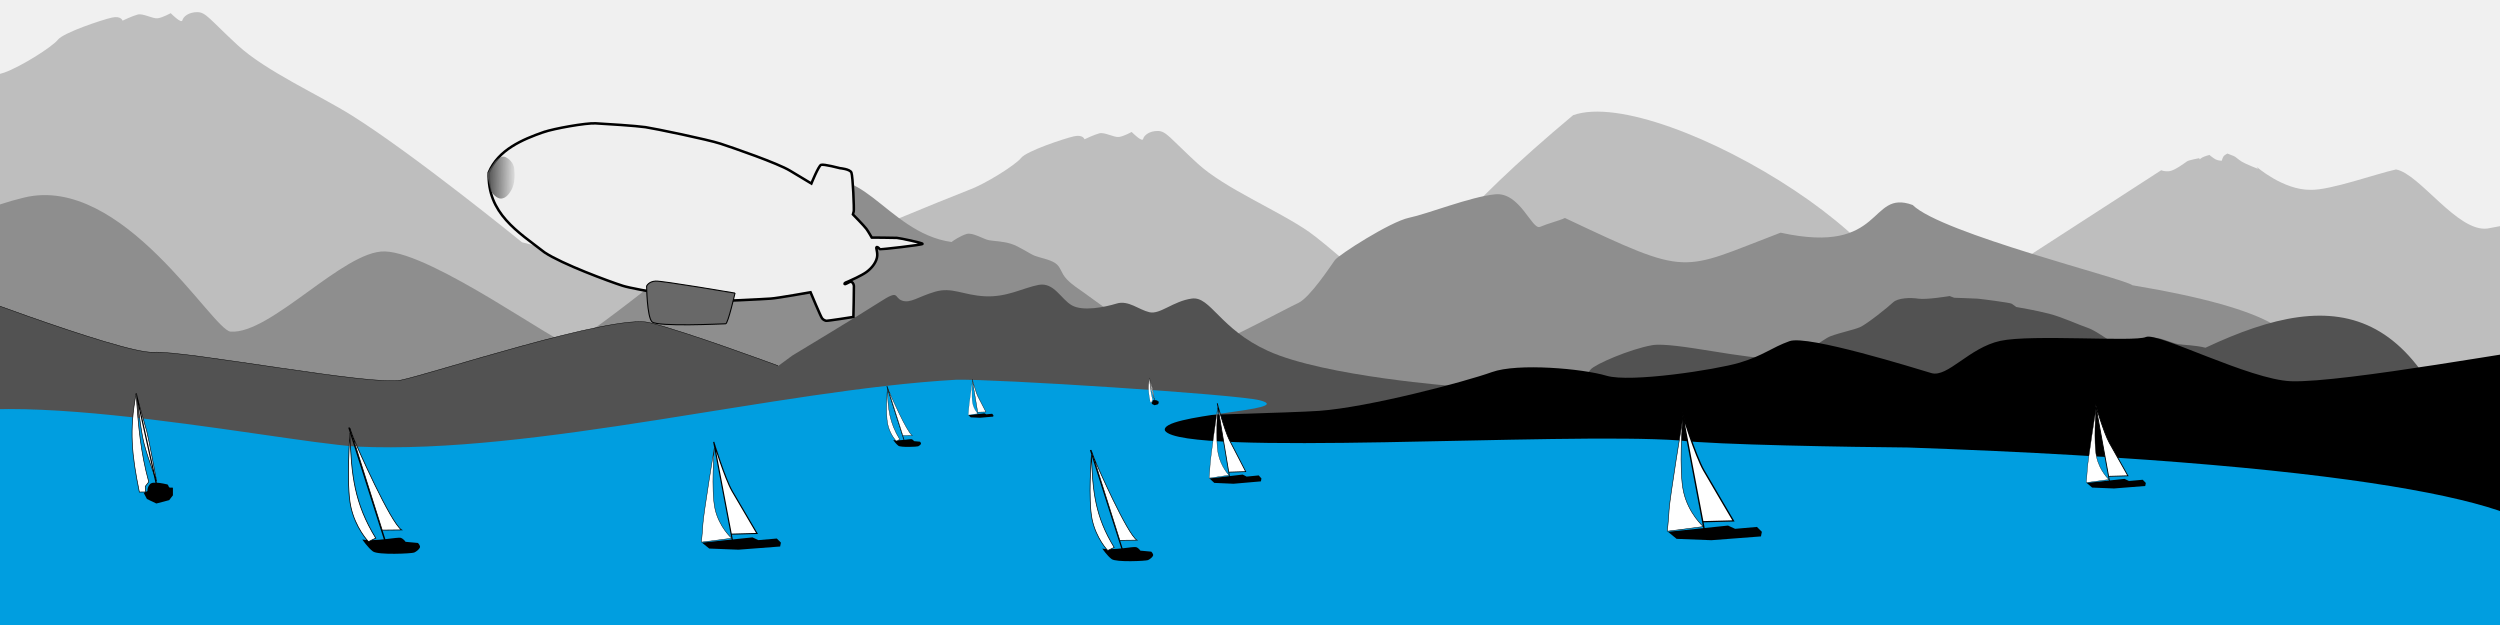
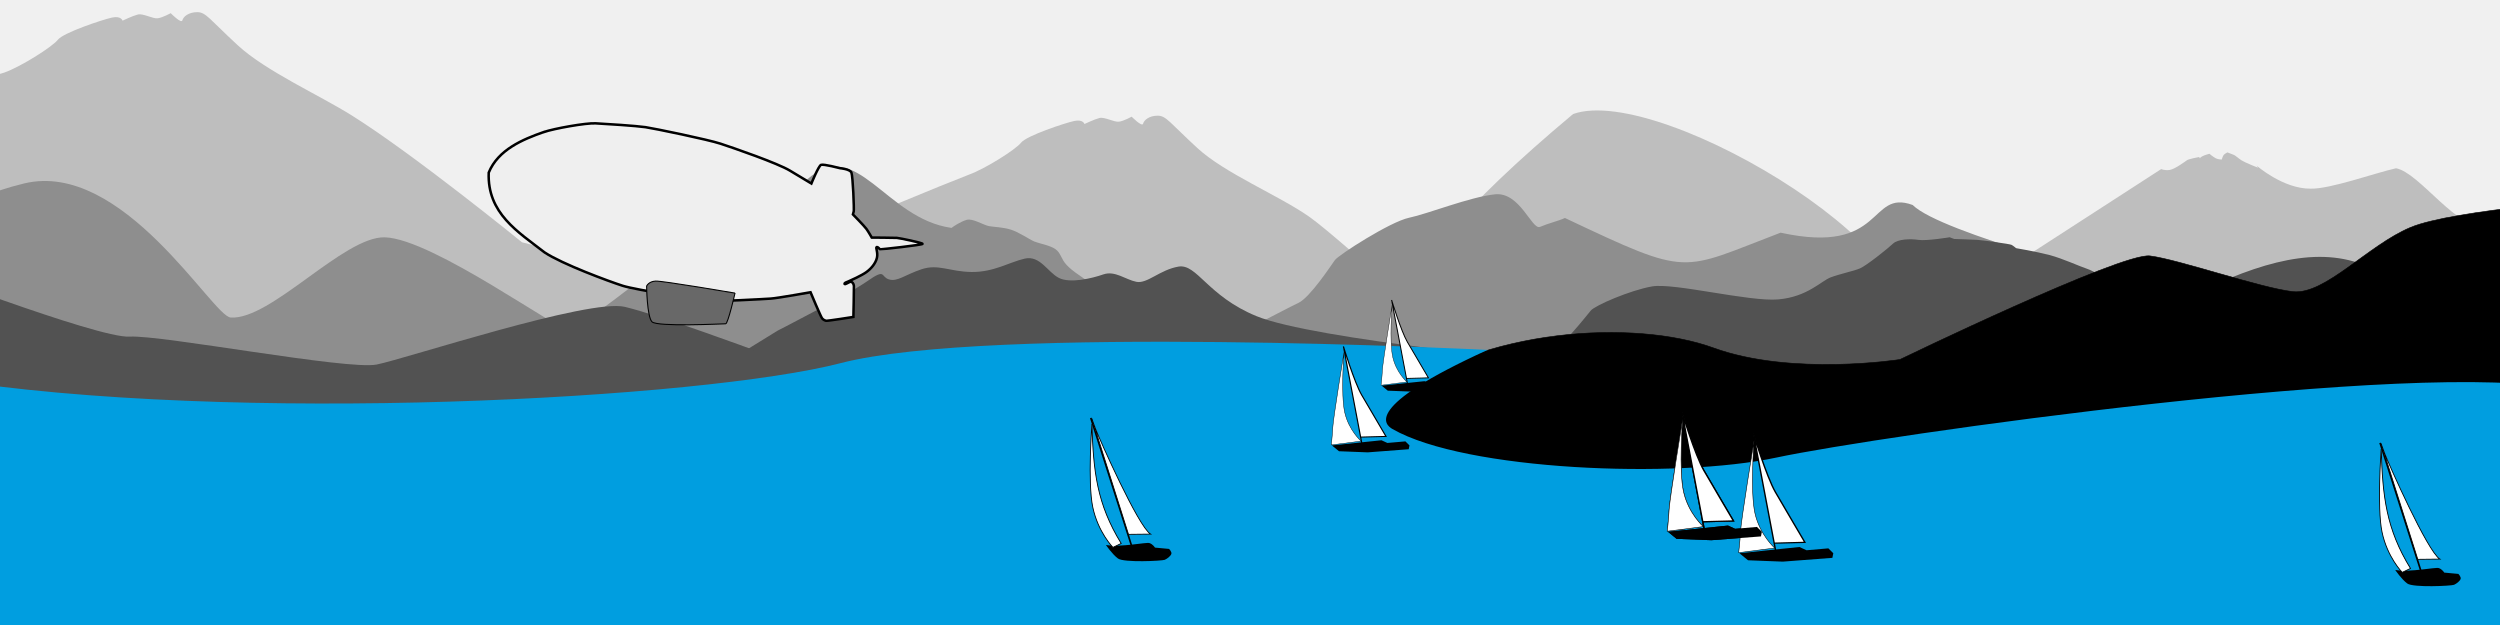
- <svg xmlns="http://www.w3.org/2000/svg" xmlns:xlink="http://www.w3.org/1999/xlink" width="1200mm" height="300mm" viewBox="0 0 429.268 107.147" id="ffbsee_footer" version="1.1">
-   <defs id="defs5145">
-     <linearGradient xlink:href="#linearGradient6904" id="linearGradient6910" x1="18.599" y1="426.449" x2="24.324" y2="426.493" gradientUnits="userSpaceOnUse" gradientTransform="matrix(1.138536,0,0,1.138536,-5.440158,-45.81368)" />
-     <linearGradient id="linearGradient6904">
-       <stop style="stop-color:#505050;stop-opacity:1;" offset="0" id="stop6906" />
-       <stop style="stop-color:#505050;stop-opacity:0;" offset="1" id="stop6908" />
-     </linearGradient>
-   </defs>
-   <g id="layer1" transform="translate(-150.1651,-942.2846)">
-     <path style="fill:#bebebe;fill-opacity:1;fill-rule:evenodd;stroke:none;stroke-width:0.117;stroke-linecap:butt;stroke-linejoin:miter;stroke-miterlimit:4;stroke-dasharray:none;stroke-opacity:1" d="m 406.009,1009.332 c 0,0 -25.711,-23.582 -31.049,-27.302 -5.337,-3.72 -14.478,-7.441 -19.204,-11.791 -4.726,-4.35 -5.349,-5.552 -6.803,-5.552 -1.454,0 -2.345,0.744 -2.508,1.374 -0.164,0.63 -1.965,-1.202 -1.965,-1.202 0,0 -1.338,0.744 -2.176,0.859 -0.838,0.114 -2.467,-0.859 -3.36,-0.63 -0.894,0.229 -2.566,1.03 -2.566,1.03 0,0 -0.229,-0.859 -1.793,-0.515 -1.564,0.343 -8.151,2.518 -9.094,3.72 -0.943,1.202 -6.236,4.522 -8.971,5.495 -12.057,4.777 -41.731,16.704 -47.232,24.455 -4.982,8.185 27.828,20.59 27.828,20.59 l 113.69,4.808 -4.567,-14.653 z" id="path5675-6" />
-     <path id="path9302" d="m 239.794,983.801 c 0,0 -18.49,-15.053 -29.217,-21.775 -5.653,-3.542 -14.773,-7.612 -19.596,-12.062 -4.822,-4.45 -5.458,-5.68 -6.942,-5.68 -1.484,0 -2.392,0.761 -2.56,1.405 -0.167,0.644 -2.005,-1.23 -2.005,-1.23 0,0 -1.365,0.761 -2.22,0.878 -0.855,0.117 -2.517,-0.878 -3.429,-0.644 -0.912,0.234 -2.619,1.054 -2.619,1.054 0,0 -0.234,-0.878 -1.83,-0.527 -1.596,0.351 -8.317,2.576 -9.279,3.806 -0.963,1.23 -6.363,4.626 -9.154,5.621 -2.79,0.995 -6.215,0.937 -9.51,3.455 -3.295,2.518 7.942,9.438 2.858,17.811 -5.084,8.373 -13.148,24.817 -13.148,24.817 l 139.245,8.159 -3.956,-18.23 z" style="fill:#bebebe;fill-opacity:1;fill-rule:evenodd;stroke:none;stroke-width:0.117;stroke-linecap:butt;stroke-linejoin:miter;stroke-miterlimit:4;stroke-dasharray:none;stroke-opacity:1" />
-     <path id="path6850-0" d="m 361.477,1010.666 c 0,0 -24.948,-18.009 -25.448,-18.396 -0.5,-0.387 -1.665,-1.051 -2.695,-2.129 -1.03,-1.078 -0.981,-2.101 -1.981,-2.765 -1,-0.664 -2.66,-0.912 -3.547,-1.272 -0.887,-0.359 -2.637,-1.603 -4.049,-2.046 -1.413,-0.442 -2.823,-0.442 -3.764,-0.608 -0.941,-0.166 -2.801,-1.382 -3.85,-1.078 -1.049,0.304 -2.37,1.189 -2.59,1.382 -11.452,-1.583 -16.278,-15.963 -24.837,-8.28 -0.098,-0.019 -0.627,-0.293 -0.627,-0.293 0,0 -3.26,0.665 -4.376,0.45 -1.116,-0.215 -2.874,-0.137 -3.534,0.645 -0.66,0.782 -3.709,3.792 -4.625,4.261 -0.916,0.469 -23.277,18.846 -27.54,20.774 -1.328,0.601 -23.515,-15.729 -31.789,-15.94 -7.033,-0.18 -19.603,14.278 -26.468,13.768 -3.108,-0.231 -18.524,-27.121 -35.469,-23.014 -12.186,2.954 -14.545,7.691 -16.416,8.59 -1.871,0.899 7.959,23.005 10.682,23.553 23.752,4.782 89.841,6.238 89.841,6.238 l -6.812,0.01 106.503,1.173 z" style="fill:#8e8e8e;fill-opacity:1;fill-rule:evenodd;stroke:none;stroke-width:0.1;stroke-linecap:butt;stroke-linejoin:miter;stroke-miterlimit:4;stroke-dasharray:none;stroke-opacity:1" />
-     <rect style="fill:#009ee0;fill-opacity:1;fill-rule:evenodd;stroke:#009ee0;stroke-width:1px;stroke-linecap:butt;stroke-linejoin:miter;stroke-opacity:1" id="rect5329" width="472.246" height="34.345" x="121.396" y="1031.289" />
-     <path style="fill:#bebebe;fill-opacity:1;fill-rule:evenodd;stroke:none;stroke-width:0.1;stroke-linecap:butt;stroke-linejoin:miter;stroke-miterlimit:4;stroke-dasharray:none;stroke-opacity:1" d="m 599.886,1035.813 1.69,-50.209 c -6.473,-4.12 -2.386,-8.555 -24.294,-4.165 -5.147,0.667 -11.637,-9.41 -15.704,-10.144 -3.574,0.791 -11.291,3.584 -14.665,3.5 -4.724,0.044 -9.287,-3.97 -9.287,-3.97 l 0.27,0.377 c 0,0 -2.22,-0.868 -2.839,-1.267 -0.619,-0.4 -1.074,-0.856 -1.321,-0.936 -0.246,-0.08 -1.11,-0.434 -1.11,-0.434 0,0 -0.448,0.228 -0.629,0.434 -0.182,0.205 -0.339,0.799 -0.339,0.799 0,0 -0.594,0 -1.026,-0.217 -0.432,-0.217 -1.094,-0.776 -1.094,-0.776 0,0 -0.877,0.228 -1.243,0.445 -0.366,0.217 -0.385,0.32 -0.385,0.32 l -0.146,-0.206 c 0,0 -1.756,0.32 -2.081,0.548 -0.325,0.228 -2.07,1.53 -2.948,1.667 -0.878,0.137 -1.475,-0.148 -1.475,-0.148 0,0 -45.389,29.325 -46.038,29.873 12.759,-12.691 -39.735,-44.754 -54.944,-39.325 -78.227,65.383 23.615,38.574 23.615,38.574 l -4.696,36.913 z" id="path3401-9" />
-     <path style="fill:#8e8e8e;fill-opacity:1;fill-rule:evenodd;stroke:none;stroke-width:0.1;stroke-linecap:butt;stroke-linejoin:miter;stroke-miterlimit:4;stroke-dasharray:none;stroke-opacity:1" d="m 516.304,991.176 c -1.084,-1.078 -32.801,-8.887 -37.723,-13.78 -7.646,-2.794 -4.678,8.701 -22.673,4.755 -17.449,6.627 -15.288,7.747 -37.036,-2.522 -0.964,0.469 -2.875,0.919 -4.27,1.525 -1.395,0.606 -3.434,-6.021 -7.711,-5.591 -4.277,0.43 -11.576,3.362 -14.782,4.027 -3.206,0.665 -12.086,6.373 -12.738,7.272 -0.652,0.899 -4.293,6.451 -6.263,7.35 -1.969,0.899 -11.944,6.333 -14.737,7.154 -2.793,0.821 -15.399,1.173 -15.399,1.173 l -1.118,11.064 142.844,1.173 c 60.219,-3.022 80.463,-15.482 31.605,-23.6 z" id="path6852-9" />
-     <path style="fill:#525252;fill-opacity:1;fill-rule:evenodd;stroke:none;stroke-width:0.1;stroke-linecap:butt;stroke-linejoin:miter;stroke-miterlimit:4;stroke-dasharray:none;stroke-opacity:1" d="m 528.862,1001.909 c -1.739,-0.442 -3.475,-0.442 -4.634,-0.608 -1.159,-0.166 -3.449,-1.382 -4.74,-1.078 -1.291,0.304 -2.918,1.189 -3.188,1.382 -0.271,0.194 -2.331,-0.07 -3.467,-0.695 -1.136,-0.626 -2.977,-2.033 -4.255,-2.443 -1.279,-0.41 -4.202,-1.779 -6.517,-2.385 -2.315,-0.606 -5.713,-1.173 -5.713,-1.173 0,0 -0.46,-0.391 -0.775,-0.567 -0.314,-0.176 -5.133,-0.801 -5.831,-0.86 -0.698,-0.058 -3.9,-0.137 -4.021,-0.156 -0.12,-0.02 -0.773,-0.293 -0.773,-0.293 0,0 -4.014,0.665 -5.388,0.45 -1.374,-0.215 -3.539,-0.137 -4.351,0.645 -0.812,0.782 -4.567,3.792 -5.694,4.261 -1.127,0.469 -3.362,0.919 -4.994,1.525 -1.632,0.606 -4.017,3.362 -9.019,3.792 -5.003,0.43 -17.93,-2.893 -21.679,-2.229 -3.749,0.665 -9.746,3.245 -10.509,4.144 -0.763,0.899 -5.022,6.451 -7.325,7.35 -2.303,0.899 -13.97,6.333 -17.236,7.154 -3.267,0.821 -18.011,1.173 -18.011,1.173 l -1.308,11.064 197.527,2.144 c -9.177,-41.037 -25.058,-43.432 -48.099,-32.598 z" id="path4203-5" />
-     <path style="fill:#525252;fill-opacity:1;fill-rule:evenodd;stroke:#000000;stroke-width:0.076;stroke-linecap:butt;stroke-linejoin:miter;stroke-miterlimit:4;stroke-dasharray:none;stroke-opacity:1" d="m 283.718,1004.981 c 0,0 -15.96,-5.914 -22.122,-7.406 -6.162,-1.492 -37.633,8.908 -42.624,9.902 -4.991,0.995 -37.04,-5.125 -42.447,-4.793 -5.407,0.332 -39.211,-12.679 -39.211,-12.679 l 2.468,30.95 c 0,0 156.059,8.565 156.057,8.343 -0.003,-0.221 -12.12,-24.317 -12.12,-24.317 z" id="path5679-1" />
-     <path style="fill:#525252;fill-opacity:1;fill-rule:evenodd;stroke:none;stroke-width:0.1;stroke-linecap:butt;stroke-linejoin:miter;stroke-miterlimit:4;stroke-dasharray:none;stroke-opacity:1" d="m 400.466,1008.555 c 0,0 -22.824,-1.677 -32.567,-6.099 -8.283,-3.76 -9.874,-9.422 -13.077,-8.992 -3.203,0.43 -5.455,2.776 -7.296,2.346 -1.84,-0.43 -3.61,-2.111 -5.639,-1.486 -2.029,0.626 -5.777,1.368 -7.661,0.313 -1.883,-1.056 -3.076,-4.027 -5.731,-3.519 -2.655,0.508 -5.42,2.15 -9.214,1.955 -3.794,-0.196 -5.64,-1.642 -8.567,-0.782 -2.927,0.86 -4.209,2.033 -5.659,1.525 -1.45,-0.508 -0.365,-1.994 -3.752,0.195 -3.387,2.189 -15.071,9.227 -15.071,9.227 l -8.872,6.529 7.984,1.329 64.453,3.519 38.439,7.194 z" id="path5673-1" />
-     <path style="fill:#000000;fill-opacity:1;fill-rule:evenodd;stroke:none;stroke-width:0.1;stroke-linecap:butt;stroke-linejoin:miter;stroke-miterlimit:4;stroke-dasharray:none;stroke-opacity:1" d="m 614.188,1039.589 c 0,0 6.983,-40.093 -24.224,-38.047 -4.312,0.283 -37.438,6.441 -46.418,6.116 -7.084,-0.257 -22.928,-8.478 -24.913,-7.593 -1.984,0.885 -19.623,-0.499 -24.99,0.662 -5.367,1.161 -9.059,6.362 -11.853,5.533 -2.794,-0.829 -21.236,-6.589 -24.346,-5.483 -3.111,1.106 -4.494,2.488 -8.599,3.704 -4.105,1.216 -18.765,3.454 -22.823,2.237 -4.058,-1.216 -15.266,-2.224 -19.701,-0.621 -4.434,1.603 -21.123,6.044 -29.68,6.652 -8.557,0.608 -81.122,2.213 -81.122,2.213 l 76.568,19.209 195.126,-2.233 z" id="path5860-6" />
-     <path style="fill:#009ee0;fill-opacity:1;fill-rule:evenodd;stroke:none;stroke-width:0.1;stroke-linecap:butt;stroke-linejoin:miter;stroke-miterlimit:4;stroke-dasharray:none;stroke-opacity:1" d="m 477.796,1019.04 c -9.696,-0.079 -33.334,-0.469 -39.242,-1.212 -20.203,-1.476 -85.277,2.853 -88.342,-1.665 -1.24,-2.877 23.038,-3.46 16.281,-5.229 -3.966,-1.038 -45.69,-3.696 -52.157,-3.53 -30.703,1.754 -72.258,12.895 -102.909,11.478 -14.763,-0.956 -70.705,-12.806 -78.316,-1.785 -30.686,55.619 112.135,23.213 392.809,25.361 62.18,7.717 117.683,-17.604 -48.124,-23.418 z" id="path5879-8" />
-     <g transform="matrix(0.5369633,0,0,0.5369633,259.6489,713.3696)" id="g6336">
-       <path style="fill:#000000;fill-rule:evenodd;stroke:#000000;stroke-width:0;stroke-linecap:butt;stroke-linejoin:miter;stroke-miterlimit:4;stroke-dasharray:none;stroke-opacity:1" d="m 164.297,554.891 c 0.086,0.161 0.165,0.33 0.255,0.487 0.248,0.119 0.497,0.238 0.745,0.357 0.339,-0.088 0.677,-0.177 1.016,-0.266 0.098,-0.127 0.205,-0.251 0.297,-0.381 0,-0.201 0,-0.402 0,-0.604 -0.1,-0.028 -0.262,0.035 -0.317,-0.059 -0.05,-0.086 -0.061,-0.221 -0.187,-0.214 -0.344,-0.079 -0.698,-0.15 -1.053,-0.121 -0.125,0.011 -0.247,0.071 -0.315,0.179 -0.103,0.137 -0.151,0.31 -0.144,0.48 -0.099,0.047 -0.198,0.094 -0.297,0.141 z" id="path6338" />
-       <animateMotion dur="4200s" values="5,0; -5,0" repeatCount="indefinite" />
-       <path style="fill:#ffffff;fill-rule:evenodd;stroke:#000000;stroke-width:0.05;stroke-linecap:butt;stroke-linejoin:miter;stroke-miterlimit:4;stroke-dasharray:none;stroke-opacity:1" d="m 163.797,547.406 c 0,0 0.232,2.449 0.538,3.622 0.306,1.173 0.985,2.948 0.985,2.948 0,0 -0.61,-3.316 -0.78,-3.953 -0.17,-0.637 -0.744,-2.618 -0.744,-2.618 z" id="path6340" />
-       <path style="fill:none;fill-rule:evenodd;stroke:#000000;stroke-width:0.1;stroke-linecap:butt;stroke-linejoin:miter;stroke-miterlimit:4;stroke-dasharray:none;stroke-opacity:1" d="M 163.703,547.031 165.312,554.25" id="path6342" />
-       <path style="fill:#ffffff;fill-rule:evenodd;stroke:#000000;stroke-width:0.051;stroke-linecap:butt;stroke-linejoin:miter;stroke-miterlimit:4;stroke-dasharray:none;stroke-opacity:1" d="m 163.953,554.827 0.476,-0.008 -0.008,-0.44 0.273,-0.359 c -0.634,-2.33 -0.84,-4.425 -0.992,-7.02 -0.562,2.928 -0.349,4.89 0.25,7.828 z" id="path6344" />
-     </g>
-     <g id="zeppelin" transform="matrix(0.8047888,0,0,0.8047888,221.2277,618.8221)">
-       <path id="path6854-9" d="m 27.637,430.017 c 2.277,-0.783 9.073,-1.992 11.136,-1.886 2.064,0.107 8.717,0.534 10.638,0.818 1.921,0.285 13.307,2.633 16.011,3.522 2.704,0.889 12.204,4.163 14.837,5.764 2.633,1.601 4.554,2.74 4.554,2.74 0,0 1.53,-3.771 2.064,-3.985 0.534,-0.213 4.056,0.712 4.056,0.712 0,0 2.099,0.178 2.419,0.925 0.32,0.747 0.605,7.97 0.498,8.29 -0.107,0.32 -0.178,0.64 -0.178,0.64 0,0 2.419,2.455 2.882,3.095 0.463,0.64 1.139,1.85 1.139,1.85 0,0 4.839,0.035 5.372,0.071 0.534,0.035 5.55,1.067 5.479,1.281 -0.071,0.213 -8.895,1.21 -9.073,1.139 -0.178,-0.071 -0.391,-0.498 -0.712,-0.463 -0.32,0.035 0.32,1.139 0.036,2.313 -0.285,1.174 -1.21,2.277 -2.241,3.024 -1.032,0.747 -3.344,1.779 -3.843,1.992 -0.498,0.213 -0.854,0.285 -0.818,0.534 0.036,0.249 0.961,-0.427 1.281,-0.463 0.32,-0.035 0.676,0.391 0.712,0.889 0.036,0.498 -0.107,6.618 -0.107,6.618 0,0 -5.586,0.889 -5.835,0.818 -0.249,-0.071 -0.569,-0.178 -0.854,-0.534 -0.285,-0.356 -2.455,-5.55 -2.455,-5.55 0,0 -6.938,1.245 -8.468,1.352 -1.53,0.107 -11.457,0.64 -12.951,0.498 -1.494,-0.142 -15.797,-2.313 -18.679,-3.238 -2.882,-0.925 -12.915,-4.625 -16.651,-7.116 -5.641,-4.382 -12.257,-8.31 -11.913,-17.024 2.012,-4.902 7.289,-7.088 11.664,-8.628 z" style="fill:#efefef;fill-opacity:1;fill-rule:evenodd;stroke:#000000;stroke-width:0.542;stroke-linecap:butt;stroke-linejoin:miter;stroke-miterlimit:4;stroke-dasharray:none;stroke-opacity:1" />
-       <animateMotion dur="180s" values="350,-10; 50,10; -2,10;-200,-25" repeatCount="indefinite" />
-       <path id="path6874" d="m 68.518,464.35 c 0,0 -1.494,6.547 -1.992,6.547 -0.498,0 -14.659,0.712 -15.726,-0.427 -1.067,-1.139 -1.139,-7.614 -1.139,-7.614 0,0 0.427,-0.996 1.921,-1.067 1.494,-0.071 16.936,2.562 16.936,2.562 z" style="fill:#686868;fill-opacity:1;fill-rule:evenodd;stroke:#000000;stroke-width:0.228;stroke-linecap:butt;stroke-linejoin:miter;stroke-miterlimit:4;stroke-dasharray:none;stroke-opacity:1" />
-       <path id="path6894" d="m 17.303,436.263 c 0.906,-0.956 1.711,-1.208 2.315,-0.906 0.604,0.302 1.66,1.107 1.811,2.516 0.151,1.409 0.101,3.145 -0.579,4.403 -0.679,1.258 -1.409,1.862 -2.239,1.912 -0.83,0.05 -1.912,-1.031 -2.189,-1.711 -0.904,-4.168 -1.191,-2.969 0.881,-6.214 z" style="fill:url(#linearGradient6910);fill-opacity:1;fill-rule:evenodd;stroke:none;stroke-width:0;stroke-linecap:butt;stroke-linejoin:miter;stroke-miterlimit:4;stroke-dasharray:none;stroke-opacity:1" />
-     </g>
-     <g id="boot3" transform="matrix(0.4880237,0,0,0.4880237,250.6858,748.3495)">
-       <path id="path6050" d="m 136.141,531.342 c 0,0 -1.21,8.414 -1.268,9.653 -0.058,1.239 -0.173,2.248 -0.173,2.248 l 3.371,-0.49 c 0,0 -1.383,-1.383 -1.844,-3.688 -0.461,-2.305 -0.086,-7.723 -0.086,-7.723 z" style="fill:#ffffff;fill-rule:evenodd;stroke:#000000;stroke-width:0.051;stroke-linecap:butt;stroke-linejoin:miter;stroke-miterlimit:4;stroke-dasharray:none;stroke-opacity:1" />
-       <animateMotion dur="300s" values="39,0; 0,0; -20,4; -70,8; -200,2" repeatCount="indefinite" />
-       <path id="path6048" d="m 138.164,543.061 -2.086,-12.489 c 0,0 1.234,4.614 2.057,6.23 0.823,1.616 2.762,5.348 2.762,5.348 l -2.88,0.088" style="fill:#ffffff;fill-rule:evenodd;stroke:#000000;stroke-width:0.133;stroke-linecap:butt;stroke-linejoin:miter;stroke-miterlimit:4;stroke-dasharray:none;stroke-opacity:1" />
-       <path id="path6052" d="m 143.559,543.308 -0.086,0.49 -4.639,0.403 -3.256,-0.144 -0.807,-0.749 5.619,-0.663 0.663,0.346 2.046,-0.202 z" style="fill:#000000;fill-rule:evenodd;stroke:#000000;stroke-width:0;stroke-linecap:butt;stroke-linejoin:miter;stroke-miterlimit:4;stroke-dasharray:none;stroke-opacity:1" />
-     </g>
-     <g id="boot2" transform="matrix(1.236161,0,0,1.236161,41.76819,349.7976)">
-       <path id="path6067" d="m 210.875,532.875 2.516,7.891" style="fill:none;fill-rule:evenodd;stroke:#000000;stroke-width:0.1;stroke-linecap:butt;stroke-linejoin:miter;stroke-miterlimit:4;stroke-dasharray:none;stroke-opacity:1" />
-       <animateMotion dur="720s" values="120,4; 30,2; 0,0; -20,3; -70,9; -300,2" repeatCount="indefinite" />
-       <path id="path6069" d="m 214.39,539.71 c -0.719,-0.438 -3.016,-5.609 -3.234,-6.188 -0.219,-0.578 -0.219,-0.609 -0.219,-0.609 l 2.156,6.812 z" style="fill:#ffffff;fill-rule:evenodd;stroke:#000000;stroke-width:0.05;stroke-linecap:butt;stroke-linejoin:miter;stroke-miterlimit:4;stroke-dasharray:none;stroke-opacity:1" />
-       <path id="path6073" d="m 211.767,540.349 c 0.884,0.155 2.364,-0.177 2.563,-0.11 0.199,0.066 0.32,0.265 0.32,0.265 l 0.829,0.077 c 0,0 0.177,0.177 0.133,0.298 -0.044,0.122 -0.232,0.276 -0.387,0.343 -0.155,0.066 -2.409,0.177 -2.751,-0.077 -0.343,-0.254 -0.707,-0.795 -0.707,-0.795 z" style="fill:#000000;fill-rule:evenodd;stroke:#000000;stroke-width:0;stroke-linecap:butt;stroke-linejoin:miter;stroke-miterlimit:4;stroke-dasharray:none;stroke-opacity:1" />
-       <path id="path6071" d="m 212.664,540.26 -0.487,0.232 c 0,0 -0.877,-0.897 -1.186,-2.367 -0.309,-1.47 -0.049,-4.89 -0.049,-4.89 0.081,2.794 0.293,4.7 1.722,7.025 z" style="fill:#ffffff;fill-rule:evenodd;stroke:#000000;stroke-width:0.051;stroke-linecap:butt;stroke-linejoin:miter;stroke-miterlimit:4;stroke-dasharray:none;stroke-opacity:1" />
-     </g>
-     <g transform="matrix(1.01448,0,0,1.01448,221.1253,473.1821)" id="g6356">
-       <path id="path6358" d="m 136.141,531.342 c 0,0 -1.21,8.414 -1.268,9.653 -0.058,1.239 -0.173,2.248 -0.173,2.248 l 3.371,-0.49 c 0,0 -1.383,-1.383 -1.844,-3.688 -0.461,-2.305 -0.086,-7.723 -0.086,-7.723 z" style="fill:#ffffff;fill-rule:evenodd;stroke:#000000;stroke-width:0.051;stroke-linecap:butt;stroke-linejoin:miter;stroke-miterlimit:4;stroke-dasharray:none;stroke-opacity:1" />
-       <path id="path6360" d="m 138.164,543.061 -2.086,-12.489 c 0,0 1.234,4.614 2.057,6.23 0.823,1.616 2.762,5.348 2.762,5.348 l -2.88,0.088" style="fill:#ffffff;fill-rule:evenodd;stroke:#000000;stroke-width:0.133;stroke-linecap:butt;stroke-linejoin:miter;stroke-miterlimit:4;stroke-dasharray:none;stroke-opacity:1" />
-       <path id="path6362" d="m 143.559,543.308 -0.086,0.49 -4.639,0.403 -3.256,-0.144 -0.807,-0.749 5.619,-0.663 0.663,0.346 2.046,-0.202 z" style="fill:#000000;fill-rule:evenodd;stroke:#000000;stroke-width:0;stroke-linecap:butt;stroke-linejoin:miter;stroke-miterlimit:4;stroke-dasharray:none;stroke-opacity:1" />
-     </g>
-     <g transform="matrix(2.167706,0,0,2.167706,-181.3054,-176.0145)" id="g9322">
-       <path style="fill:#000000;fill-rule:evenodd;stroke:#000000;stroke-width:0;stroke-linecap:butt;stroke-linejoin:miter;stroke-miterlimit:4;stroke-dasharray:none;stroke-opacity:1" d="m 164.297,554.891 c 0.086,0.161 0.165,0.33 0.255,0.487 0.248,0.119 0.497,0.238 0.745,0.357 0.339,-0.088 0.677,-0.177 1.016,-0.266 0.098,-0.127 0.205,-0.251 0.297,-0.381 0,-0.201 0,-0.402 0,-0.604 -0.1,-0.028 -0.262,0.035 -0.317,-0.059 -0.05,-0.086 -0.061,-0.221 -0.187,-0.214 -0.344,-0.079 -0.698,-0.15 -1.053,-0.121 -0.125,0.011 -0.247,0.071 -0.315,0.179 -0.103,0.137 -0.151,0.31 -0.144,0.48 -0.099,0.047 -0.198,0.094 -0.297,0.141 z" id="path9324" />
-       <path style="fill:#ffffff;fill-rule:evenodd;stroke:#000000;stroke-width:0.05;stroke-linecap:butt;stroke-linejoin:miter;stroke-miterlimit:4;stroke-dasharray:none;stroke-opacity:1" d="m 163.797,547.406 c 0,0 0.232,2.449 0.538,3.622 0.306,1.173 0.985,2.948 0.985,2.948 0,0 -0.61,-3.316 -0.78,-3.953 -0.17,-0.637 -0.744,-2.618 -0.744,-2.618 z" id="path9326" />
-       <path style="fill:none;fill-rule:evenodd;stroke:#000000;stroke-width:0.1;stroke-linecap:butt;stroke-linejoin:miter;stroke-miterlimit:4;stroke-dasharray:none;stroke-opacity:1" d="M 163.703,547.031 165.312,554.25" id="path9328" />
-       <path style="fill:#ffffff;fill-rule:evenodd;stroke:#000000;stroke-width:0.051;stroke-linecap:butt;stroke-linejoin:miter;stroke-miterlimit:4;stroke-dasharray:none;stroke-opacity:1" d="m 163.953,554.827 0.476,-0.008 -0.008,-0.44 0.273,-0.359 c -0.634,-2.33 -0.84,-4.425 -0.992,-7.02 -0.562,2.928 -0.349,4.89 0.25,7.828 z" id="path9330" />
-     </g>
-     <g id="boot4" transform="matrix(1.834202,0,0,1.614862,189.374,156.1471)">
-       <path style="fill:#ffffff;fill-rule:evenodd;stroke:#000000;stroke-width:0.051;stroke-linecap:butt;stroke-linejoin:miter;stroke-miterlimit:4;stroke-dasharray:none;stroke-opacity:1" d="m 136.141,531.342 c 0,0 -1.21,8.414 -1.268,9.653 -0.058,1.239 -0.173,2.248 -0.173,2.248 l 3.371,-0.49 c 0,0 -1.383,-1.383 -1.844,-3.688 -0.461,-2.305 -0.086,-7.723 -0.086,-7.723 z" id="path6834-5" />
-       <animateMotion dur="420s" values="0,0; -350,0; -350,100; 150,100; 150,0; 0,0" repeatCount="indefinite" />
-       <path style="fill:#ffffff;fill-rule:evenodd;stroke:#000000;stroke-width:0.133;stroke-linecap:butt;stroke-linejoin:miter;stroke-miterlimit:4;stroke-dasharray:none;stroke-opacity:1" d="m 138.164,543.061 -2.086,-12.489 c 0,0 1.234,4.614 2.057,6.23 0.823,1.616 2.762,5.348 2.762,5.348 l -2.88,0.088" id="path6836-3" />
-       <path style="fill:#000000;fill-rule:evenodd;stroke:#000000;stroke-width:0;stroke-linecap:butt;stroke-linejoin:miter;stroke-miterlimit:4;stroke-dasharray:none;stroke-opacity:1" d="m 143.559,543.308 -0.086,0.49 -4.639,0.403 -3.256,-0.144 -0.807,-0.749 5.619,-0.663 0.663,0.346 2.046,-0.202 z" id="path6838-9" />
-     </g>
-     <g transform="matrix(1.155425,0,0,1.060209,352.747,449.1068)" id="boot5">
-       <path id="path6842-8" d="m 136.141,531.342 c 0,0 -1.21,8.414 -1.268,9.653 -0.058,1.239 -0.173,2.248 -0.173,2.248 l 3.371,-0.49 c 0,0 -1.383,-1.383 -1.844,-3.688 -0.461,-2.305 -0.086,-7.723 -0.086,-7.723 z" style="fill:#ffffff;fill-rule:evenodd;stroke:#000000;stroke-width:0.051;stroke-linecap:butt;stroke-linejoin:miter;stroke-miterlimit:4;stroke-dasharray:none;stroke-opacity:1" />
-       <animateMotion dur="1600s" values="0,0; -500,0; -500,150; 250,150; 250,20;50,18; 0,0" repeatCount="indefinite" />
-       <path id="path6844-5" d="m 138.164,543.061 -2.086,-12.489 c 0,0 1.234,4.614 2.057,6.23 0.823,1.616 2.762,5.348 2.762,5.348 l -2.88,0.088" style="fill:#ffffff;fill-rule:evenodd;stroke:#000000;stroke-width:0.133;stroke-linecap:butt;stroke-linejoin:miter;stroke-miterlimit:4;stroke-dasharray:none;stroke-opacity:1" />
-       <path id="path6846-1" d="m 143.559,543.308 -0.086,0.49 -4.639,0.403 -3.256,-0.144 -0.807,-0.749 5.619,-0.663 0.663,0.346 2.046,-0.202 z" style="fill:#000000;fill-rule:evenodd;stroke:#000000;stroke-width:0;stroke-linecap:butt;stroke-linejoin:miter;stroke-miterlimit:4;stroke-dasharray:none;stroke-opacity:1" />
-     </g>
-     <g transform="matrix(1.542581,0,0,1.358115,62.80281,297.4979)" id="boot7">
-       <path id="path5295" d="m 136.141,531.342 c 0,0 -1.21,8.414 -1.268,9.653 -0.058,1.239 -0.173,2.248 -0.173,2.248 l 3.371,-0.49 c 0,0 -1.383,-1.383 -1.844,-3.688 -0.461,-2.305 -0.086,-7.723 -0.086,-7.723 z" style="fill:#ffffff;fill-rule:evenodd;stroke:#000000;stroke-width:0.051;stroke-linecap:butt;stroke-linejoin:miter;stroke-miterlimit:4;stroke-dasharray:none;stroke-opacity:1" />
-       <animateMotion dur="2500s" values="0,0; -500,0; -500,150; 250,150; 250,70;50,18; 0,0" repeatCount="indefinite" />
-       <path id="path5297" d="m 138.164,543.061 -2.086,-12.489 c 0,0 1.234,4.614 2.057,6.23 0.823,1.616 2.762,5.348 2.762,5.348 l -2.88,0.088" style="fill:#ffffff;fill-rule:evenodd;stroke:#000000;stroke-width:0.133;stroke-linecap:butt;stroke-linejoin:miter;stroke-miterlimit:4;stroke-dasharray:none;stroke-opacity:1" />
-       <path id="path5299" d="m 143.559,543.308 -0.086,0.49 -4.639,0.403 -3.256,-0.144 -0.807,-0.749 5.619,-0.663 0.663,0.346 2.046,-0.202 z" style="fill:#000000;fill-rule:evenodd;stroke:#000000;stroke-width:0;stroke-linecap:butt;stroke-linejoin:miter;stroke-miterlimit:4;stroke-dasharray:none;stroke-opacity:1" />
-     </g>
-     <g id="boot9" transform="matrix(2.572687,0,0,2.572687,-332.4314,-355.3156)">
-       <path id="path5311" d="m 210.875,532.875 2.516,7.891" style="fill:none;fill-rule:evenodd;stroke:#000000;stroke-width:0.1;stroke-linecap:butt;stroke-linejoin:miter;stroke-miterlimit:4;stroke-dasharray:none;stroke-opacity:1" />
-       <animateMotion dur="700s" values="0,0; -500,0; -500,150; 450,150; 450,2; 0,0" repeatCount="indefinite" />
-       <path id="path5313" d="m 214.39,539.71 c -0.719,-0.438 -3.016,-5.609 -3.234,-6.188 -0.219,-0.578 -0.219,-0.609 -0.219,-0.609 l 2.156,6.812 z" style="fill:#ffffff;fill-rule:evenodd;stroke:#000000;stroke-width:0.05;stroke-linecap:butt;stroke-linejoin:miter;stroke-miterlimit:4;stroke-dasharray:none;stroke-opacity:1" />
-       <path id="path5315" d="m 211.767,540.349 c 0.884,0.155 2.364,-0.177 2.563,-0.11 0.199,0.066 0.32,0.265 0.32,0.265 l 0.829,0.077 c 0,0 0.177,0.177 0.133,0.298 -0.044,0.122 -0.232,0.276 -0.387,0.343 -0.155,0.066 -2.409,0.177 -2.751,-0.077 -0.343,-0.254 -0.707,-0.795 -0.707,-0.795 z" style="fill:#000000;fill-rule:evenodd;stroke:#000000;stroke-width:0;stroke-linecap:butt;stroke-linejoin:miter;stroke-miterlimit:4;stroke-dasharray:none;stroke-opacity:1" />
-       <path id="path5317" d="m 212.664,540.26 -0.487,0.232 c 0,0 -0.877,-0.897 -1.186,-2.367 -0.309,-1.47 -0.049,-4.89 -0.049,-4.89 0.081,2.794 0.293,4.7 1.722,7.025 z" style="fill:#ffffff;fill-rule:evenodd;stroke:#000000;stroke-width:0.051;stroke-linecap:butt;stroke-linejoin:miter;stroke-miterlimit:4;stroke-dasharray:none;stroke-opacity:1" />
-     </g>
-     <g id="boot1" transform="matrix(2.265738,0,0,2.265738,-140.3663,-187.8917)">
-       <path id="path5321" d="m 210.875,532.875 2.516,7.891" style="fill:none;fill-rule:evenodd;stroke:#000000;stroke-width:0.1;stroke-linecap:butt;stroke-linejoin:miter;stroke-miterlimit:4;stroke-dasharray:none;stroke-opacity:1" />
-       <animateMotion dur="10000s" values="0,0; -500,0; -500,150; 240,150; 450,0;50,-2; 0,0" repeatCount="indefinite" />
-       <path id="path5323" d="m 214.39,539.71 c -0.719,-0.438 -3.016,-5.609 -3.234,-6.188 -0.219,-0.578 -0.219,-0.609 -0.219,-0.609 l 2.156,6.812 z" style="fill:#ffffff;fill-rule:evenodd;stroke:#000000;stroke-width:0.05;stroke-linecap:butt;stroke-linejoin:miter;stroke-miterlimit:4;stroke-dasharray:none;stroke-opacity:1" />
-       <path id="path5325" d="m 211.767,540.349 c 0.884,0.155 2.364,-0.177 2.563,-0.11 0.199,0.066 0.32,0.265 0.32,0.265 l 0.829,0.077 c 0,0 0.177,0.177 0.133,0.298 -0.044,0.122 -0.232,0.276 -0.387,0.343 -0.155,0.066 -2.409,0.177 -2.751,-0.077 -0.343,-0.254 -0.707,-0.795 -0.707,-0.795 z" style="fill:#000000;fill-rule:evenodd;stroke:#000000;stroke-width:0;stroke-linecap:butt;stroke-linejoin:miter;stroke-miterlimit:4;stroke-dasharray:none;stroke-opacity:1" />
-       <path id="path5327" d="m 212.664,540.26 -0.487,0.232 c 0,0 -0.877,-0.897 -1.186,-2.367 -0.309,-1.47 -0.049,-4.89 -0.049,-4.89 0.081,2.794 0.293,4.7 1.722,7.025 z" style="fill:#ffffff;fill-rule:evenodd;stroke:#000000;stroke-width:0.051;stroke-linecap:butt;stroke-linejoin:miter;stroke-miterlimit:4;stroke-dasharray:none;stroke-opacity:1" />
-     </g>
+ <svg xmlns="http://www.w3.org/2000/svg" width="1200mm" height="300mm" viewBox="0 0 429.268 107.147" id="ffbsee_footer" version="1.1">
+   <path style="fill:#bebebe;fill-opacity:1;fill-rule:evenodd;stroke:none;stroke-width:0.117;stroke-linecap:butt;stroke-linejoin:miter;stroke-miterlimit:4;stroke-dasharray:none;stroke-opacity:1" d="m 255.843,64.423 c 0,0 -25.711,-23.582 -31.049,-27.302 -5.337,-3.72 -14.478,-7.441 -19.204,-11.791 -4.726,-4.35 -5.349,-5.552 -6.803,-5.552 -1.454,0 -2.345,0.744 -2.508,1.374 -0.164,0.63 -1.965,-1.202 -1.965,-1.202 0,0 -1.338,0.744 -2.176,0.859 -0.838,0.114 -2.467,-0.859 -3.36,-0.63 -0.894,0.229 -2.566,1.03 -2.566,1.03 0,0 -0.229,-0.859 -1.793,-0.515 -1.564,0.343 -8.151,2.518 -9.094,3.72 -0.943,1.202 -6.236,4.522 -8.971,5.495 -12.057,4.777 -41.731,16.704 -47.232,24.455 -4.982,8.185 27.828,20.59 27.828,20.59 l 113.69,4.808 -4.567,-14.653 z" id="bg6" />
+   <path id="bg02" d="m 89.629,41.517 c 0,0 -18.49,-15.053 -29.217,-21.775 -5.653,-3.542 -14.773,-7.612 -19.596,-12.062 -4.822,-4.45 -5.458,-5.68 -6.942,-5.68 -1.484,0 -2.392,0.761 -2.56,1.405 -0.167,0.644 -2.005,-1.23 -2.005,-1.23 0,0 -1.365,0.761 -2.22,0.878 -0.855,0.117 -2.517,-0.878 -3.429,-0.644 -0.912,0.234 -2.619,1.054 -2.619,1.054 0,0 -0.234,-0.878 -1.83,-0.527 -1.596,0.351 -8.317,2.576 -9.279,3.806 -0.963,1.23 -6.363,4.626 -9.154,5.621 -2.79,0.995 -6.215,0.937 -9.51,3.455 -3.295,2.518 7.942,9.438 2.858,17.811 -5.084,8.373 -13.148,24.817 -13.148,24.817 l 139.245,8.159 -3.956,-18.23 z" style="fill:#bebebe;fill-opacity:1;fill-rule:evenodd;stroke:none;stroke-width:0.117;stroke-linecap:butt;stroke-linejoin:miter;stroke-miterlimit:4;stroke-dasharray:none;stroke-opacity:1" />
+   <path id="bg0" d="m 211.312,65.959 c 0,0 -24.948,-18.009 -25.448,-18.396 -0.5,-0.387 -1.665,-1.051 -2.695,-2.129 -1.03,-1.078 -0.981,-2.101 -1.981,-2.765 -1,-0.664 -2.66,-0.912 -3.547,-1.272 -0.887,-0.359 -2.637,-1.603 -4.049,-2.046 -1.413,-0.442 -2.823,-0.442 -3.764,-0.608 -0.941,-0.166 -2.801,-1.382 -3.85,-1.078 -1.049,0.304 -2.37,1.189 -2.59,1.382 -11.452,-1.583 -16.278,-15.963 -24.837,-8.28 -0.098,-0.019 -0.627,-0.293 -0.627,-0.293 0,0 -3.26,0.665 -4.376,0.45 -1.116,-0.215 -2.874,-0.137 -3.534,0.645 -0.66,0.782 -3.709,3.792 -4.625,4.261 -0.916,0.469 -23.277,18.846 -27.54,20.774 -1.328,0.601 -23.515,-15.729 -31.789,-15.94 -7.033,-0.18 -19.603,14.278 -26.468,13.768 -3.108,-0.231 -18.524,-27.121 -35.469,-23.014 -12.186,2.954 -14.545,7.691 -16.416,8.59 -1.871,0.899 7.959,23.005 10.682,23.553 23.752,4.782 89.841,6.238 89.841,6.238 l -6.812,0.01 106.503,1.173 z" style="fill:#8e8e8e;fill-opacity:1;fill-rule:evenodd;stroke:none;stroke-width:0.1;stroke-linecap:butt;stroke-linejoin:miter;stroke-miterlimit:4;stroke-dasharray:none;stroke-opacity:1" />
+   <path style="fill:#bebebe;fill-opacity:1;fill-rule:evenodd;stroke:none;stroke-width:0.1;stroke-linecap:butt;stroke-linejoin:miter;stroke-miterlimit:4;stroke-dasharray:none;stroke-opacity:1" d="m 449.721,93.327 1.69,-50.209 c -6.473,-4.12 -2.386,-8.555 -24.294,-4.165 -5.147,0.667 -11.637,-9.41 -15.704,-10.144 -3.574,0.791 -11.291,3.584 -14.665,3.5 -4.724,0.044 -9.287,-3.97 -9.287,-3.97 l 0.27,0.377 c 0,0 -2.22,-0.868 -2.839,-1.267 -0.619,-0.4 -1.074,-0.856 -1.321,-0.936 -0.246,-0.08 -1.11,-0.434 -1.11,-0.434 0,0 -0.448,0.228 -0.629,0.434 -0.182,0.205 -0.339,0.799 -0.339,0.799 0,0 -0.594,0 -1.026,-0.217 -0.432,-0.217 -1.094,-0.776 -1.094,-0.776 0,0 -0.877,0.228 -1.243,0.445 -0.366,0.217 -0.385,0.32 -0.385,0.32 l -0.146,-0.206 c 0,0 -1.756,0.32 -2.081,0.548 -0.325,0.228 -2.07,1.53 -2.948,1.667 -0.878,0.137 -1.475,-0.148 -1.475,-0.148 0,0 -45.389,29.325 -46.038,29.873 12.759,-12.691 -39.735,-44.754 -54.944,-39.325 -78.227,65.383 23.615,38.574 23.615,38.574 l -4.696,36.913 z" id="path3401-9" />
+   <path style="fill:#8e8e8e;fill-opacity:1;fill-rule:evenodd;stroke:none;stroke-width:0.1;stroke-linecap:butt;stroke-linejoin:miter;stroke-miterlimit:4;stroke-dasharray:none;stroke-opacity:1" d="m 366.139,48.891 c -1.084,-1.078 -32.801,-8.887 -37.723,-13.78 -7.646,-2.794 -4.678,8.701 -22.673,4.755 -17.449,6.627 -15.288,7.747 -37.036,-2.522 -0.964,0.469 -2.875,0.919 -4.27,1.525 -1.395,0.606 -3.434,-6.021 -7.711,-5.591 -4.277,0.43 -11.576,3.362 -14.782,4.027 -3.206,0.665 -12.086,6.373 -12.738,7.272 -0.652,0.899 -4.293,6.451 -6.263,7.35 -1.969,0.899 -11.944,6.333 -14.737,7.154 -2.793,0.821 -15.399,1.173 -15.399,1.173 l -1.118,11.064 142.844,1.173 c 60.219,-3.022 80.463,-15.482 31.605,-23.6 z" id="bg9" />
+   <path style="fill:#525252;fill-opacity:1;fill-rule:evenodd;stroke:none;stroke-width:0.1;stroke-linecap:butt;stroke-linejoin:miter;stroke-miterlimit:4;stroke-dasharray:none;stroke-opacity:1" d="m 267.228,62.103 c 0,0 -41.584,-3.847 -51.484,-7.906 -8.417,-3.451 -10.216,-9.051 -13.401,-8.503 -3.185,0.548 -5.349,2.975 -7.204,2.614 -1.855,-0.362 -3.686,-1.976 -5.69,-1.276 -2.004,0.7 -5.723,1.581 -7.644,0.596 -1.921,-0.985 -3.222,-3.911 -5.857,-3.305 -2.635,0.606 -5.337,2.349 -9.135,2.294 -3.798,-0.055 -5.697,-1.433 -8.59,-0.465 -2.893,0.968 -4.131,2.187 -5.599,1.733 -1.468,-0.454 -0.438,-1.979 -3.742,0.334 -3.304,2.313 -15.37,8.477 -15.37,8.477 l -9.708,5.985 9.762,3.201 64.539,1.134 38.678,5.768 z" id="path5673-1" />
+   <path style="fill:#525252;fill-opacity:1;fill-rule:evenodd;stroke:none;stroke-width:0.076;stroke-linecap:butt;stroke-linejoin:miter;stroke-miterlimit:4;stroke-dasharray:none;stroke-opacity:1" d="m 129.425,60.012 c 0,0 -15.96,-5.914 -22.122,-7.406 -6.162,-1.492 -37.633,8.908 -42.624,9.902 -4.991,0.995 -37.04,-5.125 -42.447,-4.793 -5.407,0.332 -39.211,-12.679 -39.211,-12.679 l 2.468,30.95 c 0,0 156.059,8.565 156.057,8.343 -0.003,-0.221 -12.12,-24.317 -12.12,-24.317 z" id="bg79-1" />
+   <path style="fill:#525252;fill-opacity:1;fill-rule:evenodd;stroke:none;stroke-width:0.1;stroke-linecap:butt;stroke-linejoin:miter;stroke-miterlimit:4;stroke-dasharray:none;stroke-opacity:1" d="m 378.697,49.529 c -1.739,-0.442 -3.475,-0.442 -4.634,-0.608 -1.159,-0.166 -3.449,-1.382 -4.74,-1.078 -1.291,0.304 -2.918,1.189 -3.188,1.382 -0.271,0.194 -2.331,-0.07 -3.467,-0.695 -1.136,-0.626 -2.977,-2.033 -4.255,-2.443 -1.279,-0.41 -4.202,-1.779 -6.517,-2.385 -2.315,-0.606 -5.713,-1.173 -5.713,-1.173 0,0 -0.46,-0.391 -0.775,-0.567 -0.314,-0.176 -5.133,-0.801 -5.831,-0.86 -0.698,-0.058 -3.9,-0.137 -4.021,-0.156 -0.12,-0.02 -0.773,-0.293 -0.773,-0.293 0,0 -4.014,0.665 -5.388,0.45 -1.374,-0.215 -3.539,-0.137 -4.351,0.645 -0.812,0.782 -4.567,3.792 -5.694,4.261 -1.127,0.469 -3.362,0.919 -4.994,1.525 -1.632,0.606 -4.017,3.362 -9.019,3.792 -5.003,0.43 -17.93,-2.893 -21.679,-2.229 -3.749,0.665 -9.746,3.245 -10.509,4.144 -0.763,0.899 -5.022,6.451 -7.325,7.35 -2.303,0.899 -13.97,6.333 -17.236,7.154 -3.267,0.821 -18.011,1.173 -18.011,1.173 l -1.308,11.064 197.527,2.144 C 417.619,41.09 401.738,38.695 378.697,49.529 Z" id="bg03-5" />
+   <path style="fill:#000000;fill-rule:evenodd;stroke:#000000;stroke-width:0.101px;stroke-linecap:butt;stroke-linejoin:miter;stroke-opacity:1" d="m 238.551,68.389 c 15.944,-12.265 42.16,-13.645 55.652,-8.739 13.491,4.906 32.042,1.993 32.042,1.993 0,0 38.021,-18.397 42.927,-17.784 4.906,0.613 19.01,5.519 24.53,6.132 5.519,0.613 12.878,-7.972 20.237,-11.038 7.359,-3.066 33.728,-4.906 33.728,-4.906 l 6.132,42.314 -149.017,24.53 -70.523,-17.171 z" id="bg39" />
+   <path style="fill:#009ee0;fill-opacity:1;fill-rule:evenodd;stroke:none;stroke-width:0.101px;stroke-linecap:butt;stroke-linejoin:miter;stroke-opacity:1" d="m -10.15,64.888 c 50.347,8.065 131.103,3.45 154.507,-2.624 25.482,-6.613 111.077,-2.267 111.077,-2.267 -21.618,9.84 -17.54,12.894 -16.341,13.581 12.504,7.17 48.753,8.585 65.923,4.906 17.171,-3.679 111.303,-17.171 135.22,-11.652 23.916,5.519 -11.652,50.899 -11.652,50.899 l -440.307,3.679 z" id="bg135" />
+   <g transform="matrix(1.31194,0,0,1.155055,60.42163,-561.4182)" id="boot02">
+     <path id="path4160" d="m 136.141,531.342 c 0,0 -1.21,8.414 -1.268,9.653 -0.058,1.239 -0.173,2.248 -0.173,2.248 l 3.371,-0.49 c 0,0 -1.383,-1.383 -1.844,-3.688 -0.461,-2.305 -0.086,-7.723 -0.086,-7.723 z" style="fill:#ffffff;fill-rule:evenodd;stroke:#000000;stroke-width:0.051;stroke-linecap:butt;stroke-linejoin:miter;stroke-miterlimit:4;stroke-dasharray:none;stroke-opacity:1" />
+     <animateMotion repeatCount="indefinite" values="0,0; -150,12; -300,13" dur="210s" />
+     <path id="path4162" d="m 138.164,543.061 -2.086,-12.489 c 0,0 1.234,4.614 2.057,6.23 0.823,1.616 2.762,5.348 2.762,5.348 l -2.88,0.088" style="fill:#ffffff;fill-rule:evenodd;stroke:#000000;stroke-width:0.133;stroke-linecap:butt;stroke-linejoin:miter;stroke-miterlimit:4;stroke-dasharray:none;stroke-opacity:1" />
+     <path id="path4164" d="m 143.559,543.308 -0.086,0.49 -4.639,0.403 -3.256,-0.144 -0.807,-0.749 5.619,-0.663 0.663,0.346 2.046,-0.202 z" style="fill:#000000;fill-rule:evenodd;stroke:#000000;stroke-width:0;stroke-linecap:butt;stroke-linejoin:miter;stroke-miterlimit:4;stroke-dasharray:none;stroke-opacity:1" />
+   </g>
+   <g id="zeppelin" transform="matrix(0.8047888,0,0,0.8047888,71.06256,-323.4625)">
+     <path id="zeppelin25" d="m 27.637,430.017 c 2.277,-0.783 9.073,-1.992 11.136,-1.886 2.064,0.107 8.717,0.534 10.638,0.818 1.921,0.285 13.307,2.633 16.011,3.522 2.704,0.889 12.204,4.163 14.837,5.764 2.633,1.601 4.554,2.74 4.554,2.74 0,0 1.53,-3.771 2.064,-3.985 0.534,-0.213 4.056,0.712 4.056,0.712 0,0 2.099,0.178 2.419,0.925 0.32,0.747 0.605,7.97 0.498,8.29 -0.107,0.32 -0.178,0.64 -0.178,0.64 0,0 2.419,2.455 2.882,3.095 0.463,0.64 1.139,1.85 1.139,1.85 0,0 4.839,0.035 5.372,0.071 0.534,0.035 5.55,1.067 5.479,1.281 -0.071,0.213 -8.895,1.21 -9.073,1.139 -0.178,-0.071 -0.391,-0.498 -0.712,-0.463 -0.32,0.035 0.32,1.139 0.036,2.313 -0.285,1.174 -1.21,2.277 -2.241,3.024 -1.032,0.747 -3.344,1.779 -3.843,1.992 -0.498,0.213 -0.854,0.285 -0.818,0.534 0.036,0.249 0.961,-0.427 1.281,-0.463 0.32,-0.035 0.676,0.391 0.712,0.889 0.036,0.498 -0.107,6.618 -0.107,6.618 0,0 -5.586,0.889 -5.835,0.818 -0.249,-0.071 -0.569,-0.178 -0.854,-0.534 -0.285,-0.356 -2.455,-5.55 -2.455,-5.55 0,0 -6.938,1.245 -8.468,1.352 -1.53,0.107 -11.457,0.64 -12.951,0.498 -1.494,-0.142 -15.797,-2.313 -18.679,-3.238 -2.882,-0.925 -12.915,-4.625 -16.651,-7.116 -5.641,-4.382 -12.257,-8.31 -11.913,-17.024 2.012,-4.902 7.289,-7.088 11.664,-8.628 z" style="fill:#efefef;fill-opacity:1;fill-rule:evenodd;stroke:#000000;stroke-width:0.542;stroke-linecap:butt;stroke-linejoin:miter;stroke-miterlimit:4;stroke-dasharray:none;stroke-opacity:1" />
+     <animateMotion dur="180s" values="350,-10; 50,10; -2,10;-200,-25" repeatCount="indefinite" />
+     <path id="zeppelin74" d="m 68.518,464.35 c 0,0 -1.494,6.547 -1.992,6.547 -0.498,0 -14.659,0.712 -15.726,-0.427 -1.067,-1.139 -1.139,-7.614 -1.139,-7.614 0,0 0.427,-0.996 1.921,-1.067 1.494,-0.071 16.936,2.562 16.936,2.562 z" style="fill:#686868;fill-opacity:1;fill-rule:evenodd;stroke:#000000;stroke-width:0.228;stroke-linecap:butt;stroke-linejoin:miter;stroke-miterlimit:4;stroke-dasharray:none;stroke-opacity:1" />
+     <path id="zeppelin94" d="m 17.303,436.263 c 0.906,-0.956 1.711,-1.208 2.315,-0.906 0.604,0.302 1.66,1.107 1.811,2.516 0.151,1.409 0.101,3.145 -0.579,4.403 -0.679,1.258 -1.409,1.862 -2.239,1.912 -0.83,0.05 -1.912,-1.031 -2.189,-1.711 -0.904,-4.168 -1.191,-2.969 0.881,-6.214 z" style="fill:url(#linearGradient6910);fill-opacity:1;fill-rule:evenodd;stroke:none;stroke-width:0;stroke-linecap:butt;stroke-linejoin:miter;stroke-miterlimit:4;stroke-dasharray:none;stroke-opacity:1" />
+   </g>
+   <g id="boot01" transform="matrix(1.834202,0,0,1.614862,39.20894,-786.1375)">
+     <path style="fill:#ffffff;fill-rule:evenodd;stroke:#000000;stroke-width:0.051;stroke-linecap:butt;stroke-linejoin:miter;stroke-miterlimit:4;stroke-dasharray:none;stroke-opacity:1" d="m 136.141,531.342 c 0,0 -1.21,8.414 -1.268,9.653 -0.058,1.239 -0.173,2.248 -0.173,2.248 l 3.371,-0.49 c 0,0 -1.383,-1.383 -1.844,-3.688 -0.461,-2.305 -0.086,-7.723 -0.086,-7.723 z" id="boot1-5" />
+     <animateMotion dur="230s" values="100,0; -100,0; -300,15" repeatCount="indefinite" />
+     <path style="fill:#ffffff;fill-rule:evenodd;stroke:#000000;stroke-width:0.133;stroke-linecap:butt;stroke-linejoin:miter;stroke-miterlimit:4;stroke-dasharray:none;stroke-opacity:1" d="m 138.164,543.061 -2.086,-12.489 c 0,0 1.234,4.614 2.057,6.23 0.823,1.616 2.762,5.348 2.762,5.348 l -2.88,0.088" id="boot1-1" />
+     <path style="fill:#000000;fill-rule:evenodd;stroke:#000000;stroke-width:0;stroke-linecap:butt;stroke-linejoin:miter;stroke-miterlimit:4;stroke-dasharray:none;stroke-opacity:1" d="m 143.559,543.308 -0.086,0.49 -4.639,0.403 -3.256,-0.144 -0.807,-0.749 5.619,-0.663 0.663,0.346 2.046,-0.202 z" id="boot1-2" />
+   </g>
+   <g id="boot03" transform="matrix(2.919364,0,0,2.919364,-428.325,-1483.986)">
+     <path id="path5321" d="m 210.875,532.875 2.516,7.891" style="fill:none;fill-rule:evenodd;stroke:#000000;stroke-width:0.1;stroke-linecap:butt;stroke-linejoin:miter;stroke-miterlimit:4;stroke-dasharray:none;stroke-opacity:1" />
+     <animateMotion dur="65s" values="50,-13; 0,-8;-10,18; -45,42" repeatCount="indefinite" />
+     <path id="path5323" d="m 214.39,539.71 c -0.719,-0.438 -3.016,-5.609 -3.234,-6.188 -0.219,-0.578 -0.219,-0.609 -0.219,-0.609 l 2.156,6.812 z" style="fill:#ffffff;fill-rule:evenodd;stroke:#000000;stroke-width:0.05;stroke-linecap:butt;stroke-linejoin:miter;stroke-miterlimit:4;stroke-dasharray:none;stroke-opacity:1" />
+     <path id="path5325" d="m 211.767,540.349 c 0.884,0.155 2.364,-0.177 2.563,-0.11 0.199,0.066 0.32,0.265 0.32,0.265 l 0.829,0.077 c 0,0 0.177,0.177 0.133,0.298 -0.044,0.122 -0.232,0.276 -0.387,0.343 -0.155,0.066 -2.409,0.177 -2.751,-0.077 -0.343,-0.254 -0.707,-0.795 -0.707,-0.795 z" style="fill:#000000;fill-rule:evenodd;stroke:#000000;stroke-width:0;stroke-linecap:butt;stroke-linejoin:miter;stroke-miterlimit:4;stroke-dasharray:none;stroke-opacity:1" />
+     <path id="path5327" d="m 212.664,540.26 -0.487,0.232 c 0,0 -0.877,-0.897 -1.186,-2.367 -0.309,-1.47 -0.049,-4.89 -0.049,-4.89 0.081,2.794 0.293,4.7 1.722,7.025 z" style="fill:#ffffff;fill-rule:evenodd;stroke:#000000;stroke-width:0.051;stroke-linecap:butt;stroke-linejoin:miter;stroke-miterlimit:4;stroke-dasharray:none;stroke-opacity:1" />
+   </g>
+   <g transform="matrix(1.834202,0,0,1.614862,51.47375,-782.4581)" id="boot-06">
+     <path id="path4179" d="m 136.141,531.342 c 0,0 -1.21,8.414 -1.268,9.653 -0.058,1.239 -0.173,2.248 -0.173,2.248 l 3.371,-0.49 c 0,0 -1.383,-1.383 -1.844,-3.688 -0.461,-2.305 -0.086,-7.723 -0.086,-7.723 z" style="fill:#ffffff;fill-rule:evenodd;stroke:#000000;stroke-width:0.051;stroke-linecap:butt;stroke-linejoin:miter;stroke-miterlimit:4;stroke-dasharray:none;stroke-opacity:1" />
+     <animateMotion repeatCount="indefinite" values="-100,-1; -200,-5; -340,0; -340,50; 30,50; -100,-1" dur="233s" />
+     <path id="path4181" d="m 138.164,543.061 -2.086,-12.489 c 0,0 1.234,4.614 2.057,6.23 0.823,1.616 2.762,5.348 2.762,5.348 l -2.88,0.088" style="fill:#ffffff;fill-rule:evenodd;stroke:#000000;stroke-width:0.133;stroke-linecap:butt;stroke-linejoin:miter;stroke-miterlimit:4;stroke-dasharray:none;stroke-opacity:1" />
+     <path id="path4183" d="m 143.559,543.308 -0.086,0.49 -4.639,0.403 -3.256,-0.144 -0.807,-0.749 5.619,-0.663 0.663,0.346 2.046,-0.202 z" style="fill:#000000;fill-rule:evenodd;stroke:#000000;stroke-width:0;stroke-linecap:butt;stroke-linejoin:miter;stroke-miterlimit:4;stroke-dasharray:none;stroke-opacity:1" />
+   </g>
+   <g id="boot-07" transform="matrix(1.516101,0,0,1.3348,24.36697,-648.8111)">
+     <path style="fill:#ffffff;fill-rule:evenodd;stroke:#000000;stroke-width:0.051;stroke-linecap:butt;stroke-linejoin:miter;stroke-miterlimit:4;stroke-dasharray:none;stroke-opacity:1" d="m 136.141,531.342 c 0,0 -1.21,8.414 -1.268,9.653 -0.058,1.239 -0.173,2.248 -0.173,2.248 l 3.371,-0.49 c 0,0 -1.383,-1.383 -1.844,-3.688 -0.461,-2.305 -0.086,-7.723 -0.086,-7.723 z" id="path4187" />
+     <animateMotion dur="111s" values="-80,0; -160,9; -280,3" repeatCount="indefinite" />
+     <path style="fill:#ffffff;fill-rule:evenodd;stroke:#000000;stroke-width:0.133;stroke-linecap:butt;stroke-linejoin:miter;stroke-miterlimit:4;stroke-dasharray:none;stroke-opacity:1" d="m 138.164,543.061 -2.086,-12.489 c 0,0 1.234,4.614 2.057,6.23 0.823,1.616 2.762,5.348 2.762,5.348 l -2.88,0.088" id="path4189" />
+     <path style="fill:#000000;fill-rule:evenodd;stroke:#000000;stroke-width:0;stroke-linecap:butt;stroke-linejoin:miter;stroke-miterlimit:4;stroke-dasharray:none;stroke-opacity:1" d="m 143.559,543.308 -0.086,0.49 -4.639,0.403 -3.256,-0.144 -0.807,-0.749 5.619,-0.663 0.663,0.346 2.046,-0.202 z" id="path4191" />
+   </g>
+   <g transform="matrix(2.919364,0,0,2.919364,-206.9452,-1479.694)" id="boot-04">
+     <path style="fill:none;fill-rule:evenodd;stroke:#000000;stroke-width:0.1;stroke-linecap:butt;stroke-linejoin:miter;stroke-miterlimit:4;stroke-dasharray:none;stroke-opacity:1" d="m 210.875,532.875 2.516,7.891" id="path4169" />
+     <animateMotion repeatCount="indefinite" values="20,-20; -45,42" dur="50s" />
+     <path style="fill:#ffffff;fill-rule:evenodd;stroke:#000000;stroke-width:0.05;stroke-linecap:butt;stroke-linejoin:miter;stroke-miterlimit:4;stroke-dasharray:none;stroke-opacity:1" d="m 214.39,539.71 c -0.719,-0.438 -3.016,-5.609 -3.234,-6.188 -0.219,-0.578 -0.219,-0.609 -0.219,-0.609 l 2.156,6.812 z" id="path4171" />
+     <path style="fill:#000000;fill-rule:evenodd;stroke:#000000;stroke-width:0;stroke-linecap:butt;stroke-linejoin:miter;stroke-miterlimit:4;stroke-dasharray:none;stroke-opacity:1" d="m 211.767,540.349 c 0.884,0.155 2.364,-0.177 2.563,-0.11 0.199,0.066 0.32,0.265 0.32,0.265 l 0.829,0.077 c 0,0 0.177,0.177 0.133,0.298 -0.044,0.122 -0.232,0.276 -0.387,0.343 -0.155,0.066 -2.409,0.177 -2.751,-0.077 -0.343,-0.254 -0.707,-0.795 -0.707,-0.795 z" id="path4173" />
+     <path style="fill:#ffffff;fill-rule:evenodd;stroke:#000000;stroke-width:0.051;stroke-linecap:butt;stroke-linejoin:miter;stroke-miterlimit:4;stroke-dasharray:none;stroke-opacity:1" d="m 212.664,540.26 -0.487,0.232 c 0,0 -0.877,-0.897 -1.186,-2.367 -0.309,-1.47 -0.049,-4.89 -0.049,-4.89 0.081,2.794 0.293,4.7 1.722,7.025 z" id="path4175" />
+   </g>
+   <g id="boot11" transform="matrix(1.834202,0,0,1.614862,39.20894,-786.1375)">
+     <path style="fill:#ffffff;fill-rule:evenodd;stroke:#000000;stroke-width:0.051;stroke-linecap:butt;stroke-linejoin:miter;stroke-miterlimit:4;stroke-dasharray:none;stroke-opacity:1" d="m 136.141,531.342 c 0,0 -1.21,8.414 -1.268,9.653 -0.058,1.239 -0.173,2.248 -0.173,2.248 l 3.371,-0.49 c 0,0 -1.383,-1.383 -1.844,-3.688 -0.461,-2.305 -0.086,-7.723 -0.086,-7.723 z" id="boot11-5" />
+     <animateMotion dur="200s" values="-200,10; -370,-6; -390,80; -100,30; -200,10" repeatCount="indefinite" />
+     <path style="fill:#ffffff;fill-rule:evenodd;stroke:#000000;stroke-width:0.133;stroke-linecap:butt;stroke-linejoin:miter;stroke-miterlimit:4;stroke-dasharray:none;stroke-opacity:1" d="m 138.164,543.061 -2.086,-12.489 c 0,0 1.234,4.614 2.057,6.23 0.823,1.616 2.762,5.348 2.762,5.348 l -2.88,0.088" id="boot11-1" />
+     <path style="fill:#000000;fill-rule:evenodd;stroke:#000000;stroke-width:0;stroke-linecap:butt;stroke-linejoin:miter;stroke-miterlimit:4;stroke-dasharray:none;stroke-opacity:1" d="m 143.559,543.308 -0.086,0.49 -4.639,0.403 -3.256,-0.144 -0.807,-0.749 5.619,-0.663 0.663,0.346 2.046,-0.202 z" id="boot11-2" />
  </g>
</svg>
